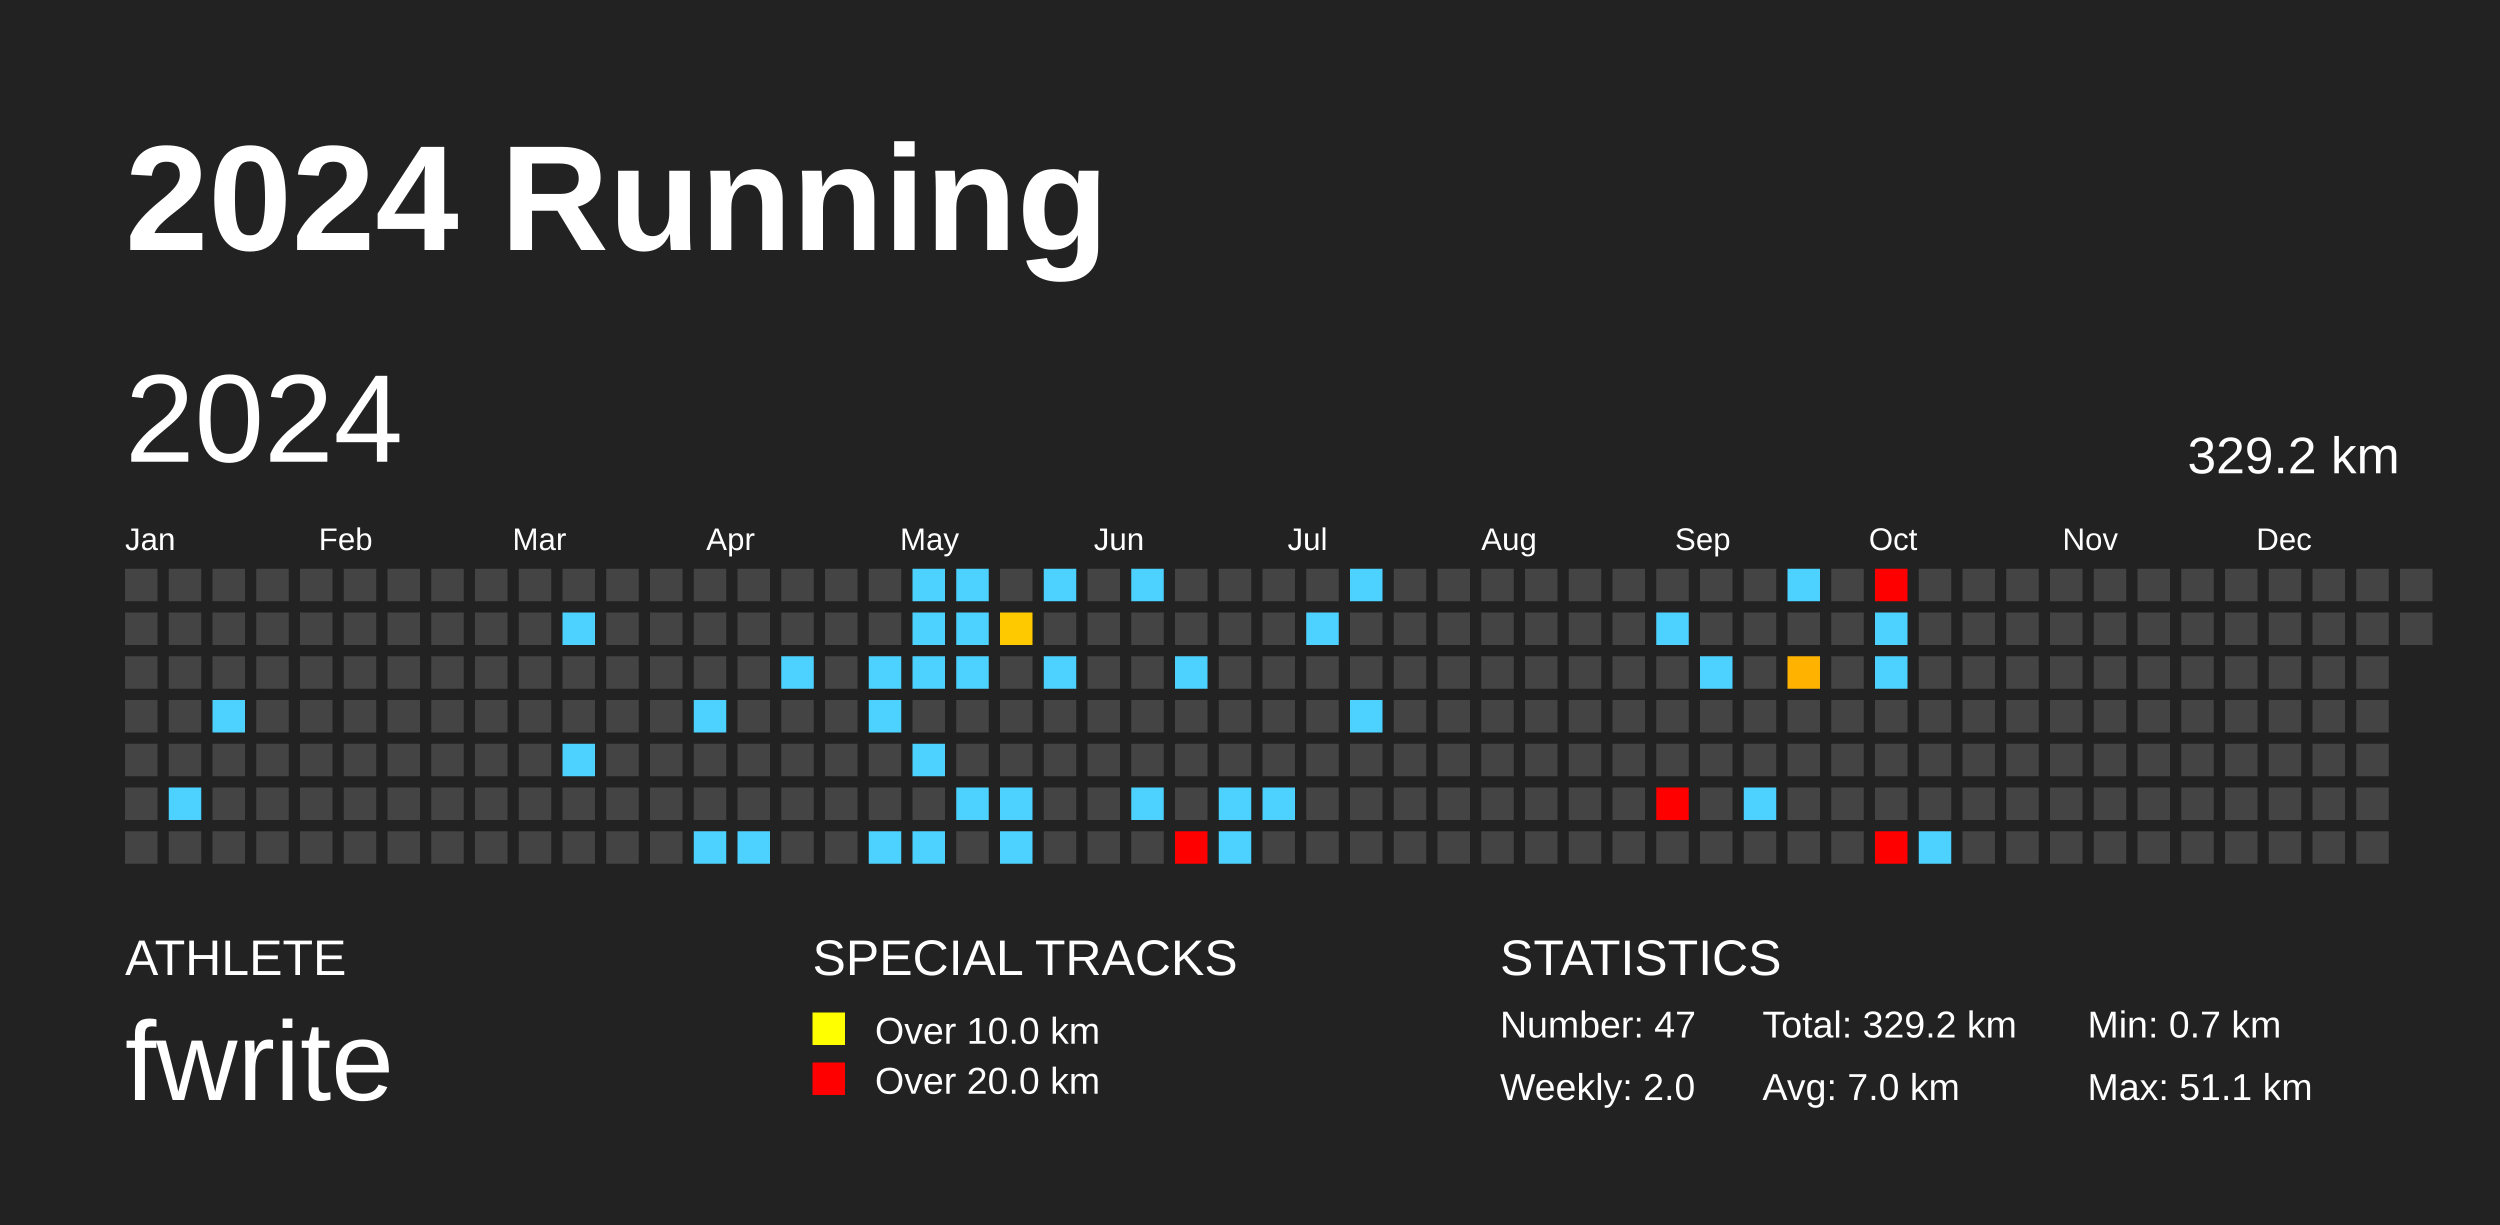
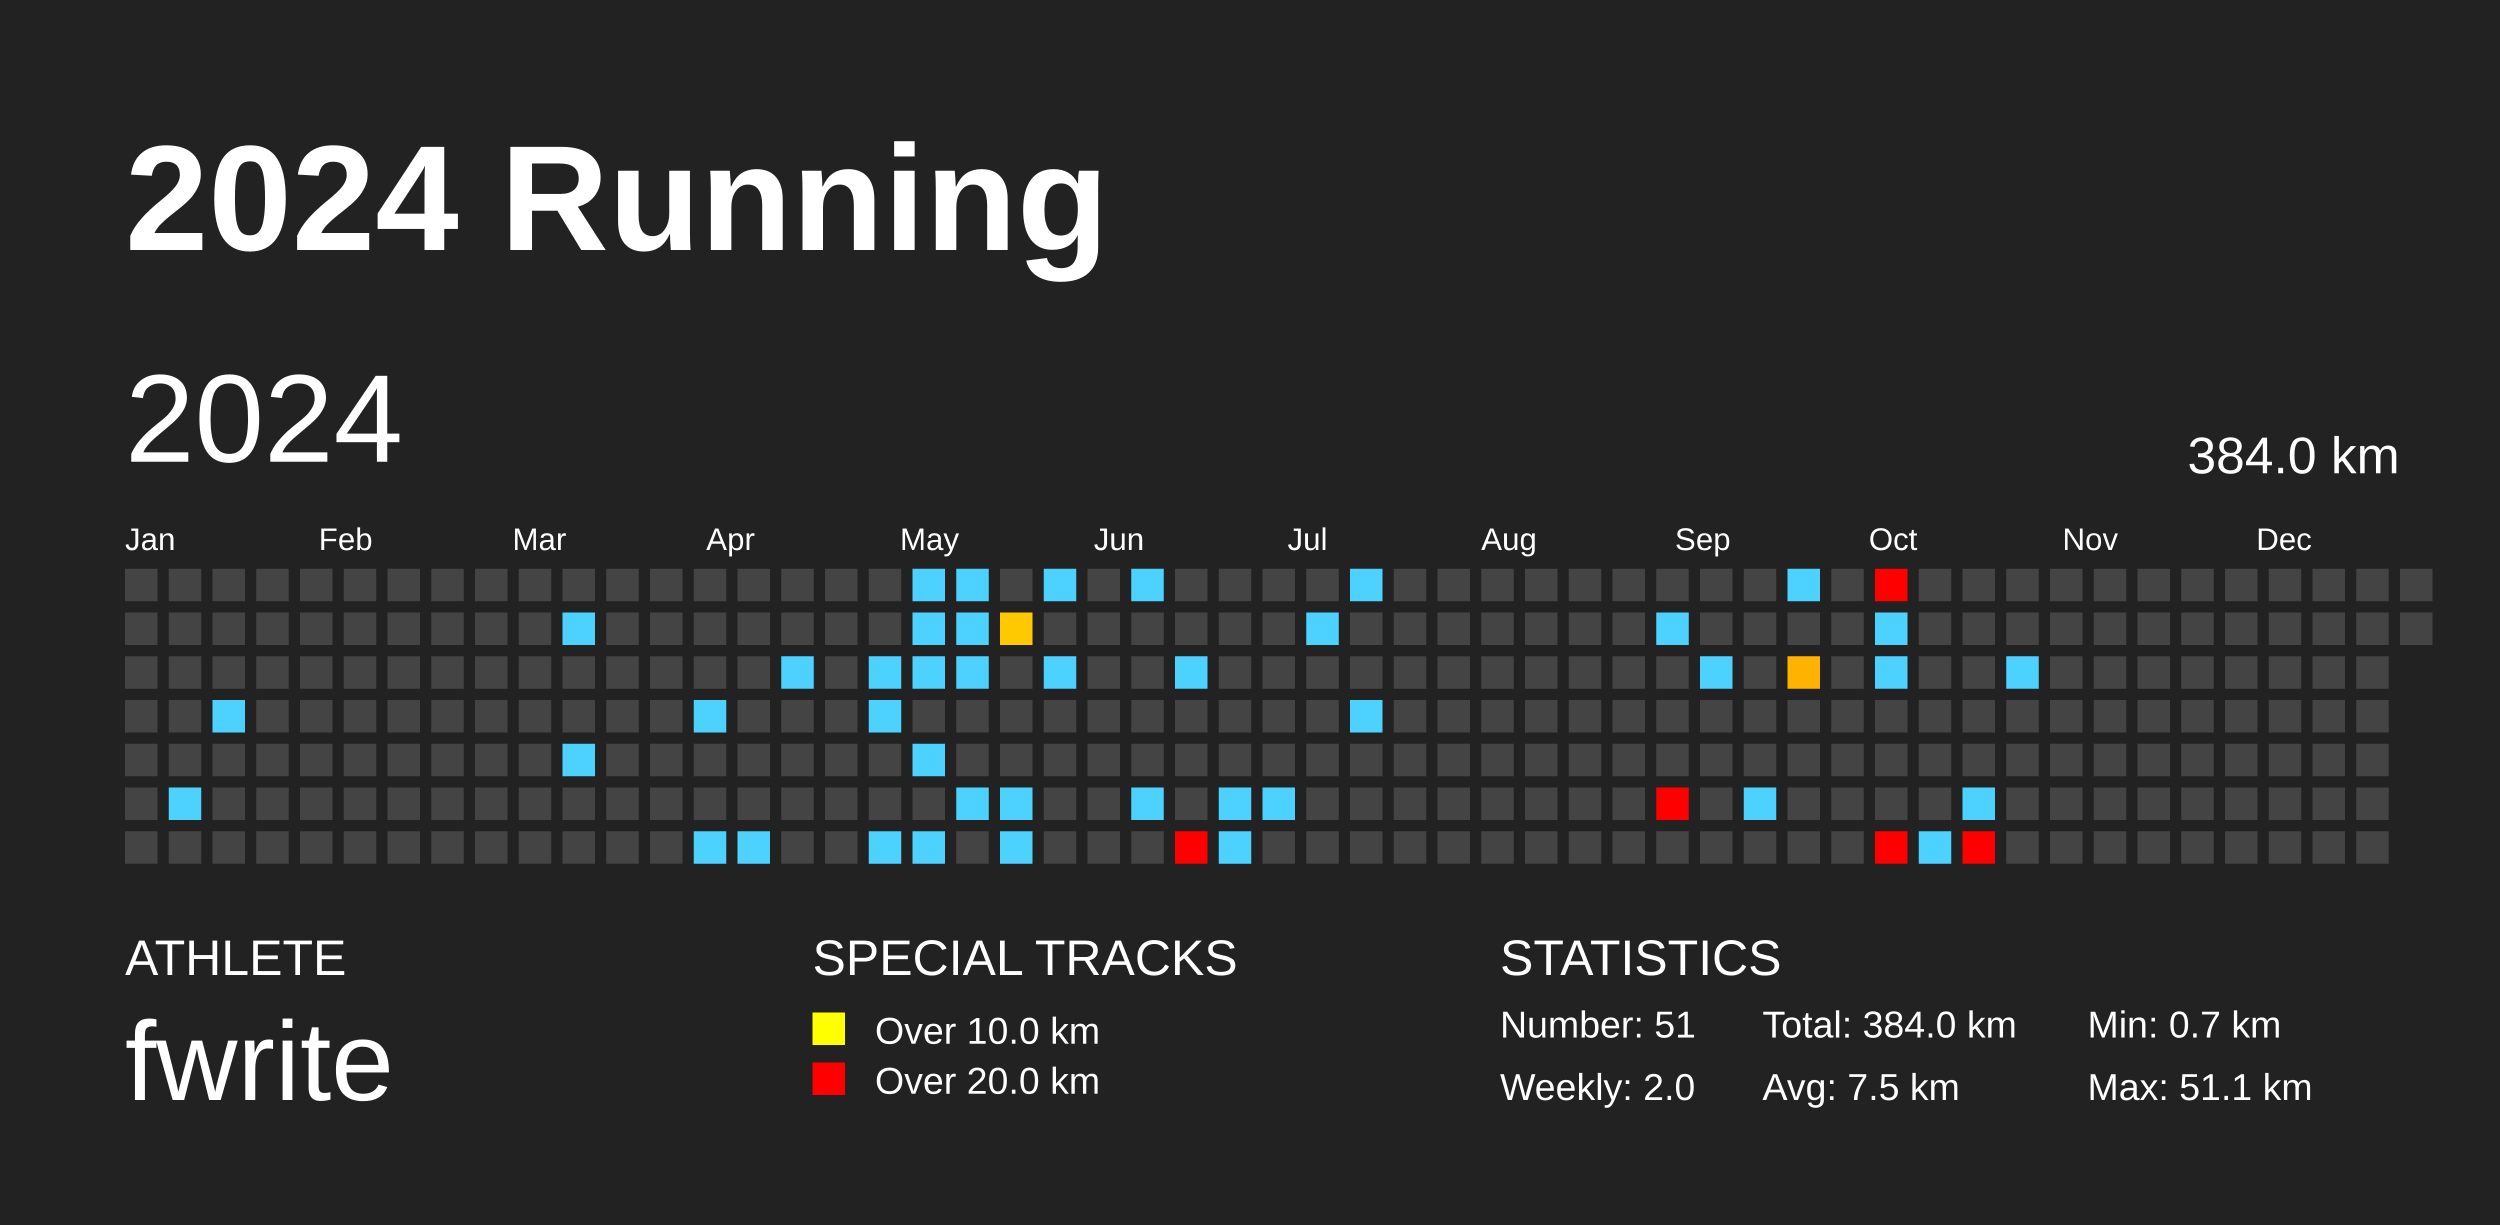
<svg xmlns="http://www.w3.org/2000/svg" baseProfile="full" height="98mm" version="1.1" viewBox="0,0,200,98" width="200mm">
  <defs />
  <rect fill="#222222" height="98" width="200" x="0" y="0" />
  <text fill="#FFFFFF" style="font-size:12px; font-family:Arial; font-weight:bold;" x="10" y="20">2024 Running</text>
  <text fill="#FFFFFF" style="font-size:4px; font-family:Arial" x="10" y="78">ATHLETE</text>
  <text fill="#FFFFFF" style="font-size:9px; font-family:Arial" x="10" y="88">fwrite</text>
  <text fill="#FFFFFF" style="font-size:4px; font-family:Arial" x="65" y="78">SPECIAL TRACKS</text>
  <rect fill="yellow" height="2.6" width="2.6" x="65" y="81" />
  <text fill="#FFFFFF" style="font-size:3px; font-family:Arial" x="70" y="83.5">Over 10.0 km</text>
  <rect fill="red" height="2.6" width="2.6" x="65" y="85" />
  <text fill="#FFFFFF" style="font-size:3px; font-family:Arial" x="70" y="87.5">Over 20.0 km</text>
  <text fill="#FFFFFF" style="font-size:4px; font-family:Arial" x="120" y="78">STATISTICS</text>
-   <text fill="#FFFFFF" style="font-size:3px; font-family:Arial" x="120" y="83">Number: 47</text>
+   <text fill="#FFFFFF" style="font-size:3px; font-family:Arial" x="120" y="83">Number: 51</text>
  <text fill="#FFFFFF" style="font-size:3px; font-family:Arial" x="120" y="88">Weekly: 2.0</text>
-   <text fill="#FFFFFF" style="font-size:3px; font-family:Arial" x="141" y="83">Total: 329.2 km</text>
-   <text fill="#FFFFFF" style="font-size:3px; font-family:Arial" x="141" y="88">Avg: 7.0 km</text>
+   <text fill="#FFFFFF" style="font-size:3px; font-family:Arial" x="141" y="83">Total: 384.0 km</text>
+   <text fill="#FFFFFF" style="font-size:3px; font-family:Arial" x="141" y="88">Avg: 7.5 km</text>
  <text fill="#FFFFFF" style="font-size:3px; font-family:Arial" x="167" y="83">Min: 0.7 km</text>
  <text fill="#FFFFFF" style="font-size:3px; font-family:Arial" x="167" y="88">Max: 51.1 km</text>
  <text dominant-baseline="hanging" fill="#FFFFFF" style="font-size:10.0px; font-family:Arial;" x="10" y="30">2024</text>
-   <text dominant-baseline="hanging" fill="#FFFFFF" style="font-size:4.125px; font-family:Arial;" x="175" y="35">329.2 km</text>
+   <text dominant-baseline="hanging" fill="#FFFFFF" style="font-size:4.125px; font-family:Arial;" x="175" y="35">384.0 km</text>
  <text fill="#FFFFFF" style="font-size:2.5px; font-family:Arial" x="10.0" y="44">Jan</text>
  <text fill="#FFFFFF" style="font-size:2.5px; font-family:Arial" x="25.5" y="44">Feb</text>
  <text fill="#FFFFFF" style="font-size:2.5px; font-family:Arial" x="41.0" y="44">Mar</text>
  <text fill="#FFFFFF" style="font-size:2.5px; font-family:Arial" x="56.5" y="44">Apr</text>
  <text fill="#FFFFFF" style="font-size:2.5px; font-family:Arial" x="72.0" y="44">May</text>
  <text fill="#FFFFFF" style="font-size:2.5px; font-family:Arial" x="87.5" y="44">Jun</text>
  <text fill="#FFFFFF" style="font-size:2.5px; font-family:Arial" x="103.0" y="44">Jul</text>
  <text fill="#FFFFFF" style="font-size:2.5px; font-family:Arial" x="118.5" y="44">Aug</text>
  <text fill="#FFFFFF" style="font-size:2.5px; font-family:Arial" x="134.0" y="44">Sep</text>
  <text fill="#FFFFFF" style="font-size:2.5px; font-family:Arial" x="149.5" y="44">Oct</text>
  <text fill="#FFFFFF" style="font-size:2.5px; font-family:Arial" x="165.0" y="44">Nov</text>
  <text fill="#FFFFFF" style="font-size:2.5px; font-family:Arial" x="180.5" y="44">Dec</text>
  <rect fill="#444444" height="2.6" width="2.6" x="10.0" y="45.5" />
  <rect fill="#444444" height="2.6" width="2.6" x="10.0" y="49.0" />
  <rect fill="#444444" height="2.6" width="2.6" x="10.0" y="52.5" />
  <rect fill="#444444" height="2.6" width="2.6" x="10.0" y="56.0" />
  <rect fill="#444444" height="2.6" width="2.6" x="10.0" y="59.5" />
  <rect fill="#444444" height="2.6" width="2.6" x="10.0" y="63.0" />
  <rect fill="#444444" height="2.6" width="2.6" x="10.0" y="66.5" />
  <rect fill="#444444" height="2.6" width="2.6" x="13.5" y="45.5" />
  <rect fill="#444444" height="2.6" width="2.6" x="13.5" y="49.0" />
  <rect fill="#444444" height="2.6" width="2.6" x="13.5" y="52.5" />
  <rect fill="#444444" height="2.6" width="2.6" x="13.5" y="56.0" />
  <rect fill="#444444" height="2.6" width="2.6" x="13.5" y="59.5" />
  <rect fill="#4dd2ff" height="2.6" width="2.6" x="13.5" y="63.0" />
  <rect fill="#444444" height="2.6" width="2.6" x="13.5" y="66.5" />
  <rect fill="#444444" height="2.6" width="2.6" x="17.0" y="45.5" />
  <rect fill="#444444" height="2.6" width="2.6" x="17.0" y="49.0" />
  <rect fill="#444444" height="2.6" width="2.6" x="17.0" y="52.5" />
  <rect fill="#4dd2ff" height="2.6" width="2.6" x="17.0" y="56.0" />
  <rect fill="#444444" height="2.6" width="2.6" x="17.0" y="59.5" />
  <rect fill="#444444" height="2.6" width="2.6" x="17.0" y="63.0" />
  <rect fill="#444444" height="2.6" width="2.6" x="17.0" y="66.5" />
  <rect fill="#444444" height="2.6" width="2.6" x="20.5" y="45.5" />
  <rect fill="#444444" height="2.6" width="2.6" x="20.5" y="49.0" />
  <rect fill="#444444" height="2.6" width="2.6" x="20.5" y="52.5" />
  <rect fill="#444444" height="2.6" width="2.6" x="20.5" y="56.0" />
  <rect fill="#444444" height="2.6" width="2.6" x="20.5" y="59.5" />
  <rect fill="#444444" height="2.6" width="2.6" x="20.5" y="63.0" />
  <rect fill="#444444" height="2.6" width="2.6" x="20.5" y="66.5" />
  <rect fill="#444444" height="2.6" width="2.6" x="24.0" y="45.5" />
  <rect fill="#444444" height="2.6" width="2.6" x="24.0" y="49.0" />
  <rect fill="#444444" height="2.6" width="2.6" x="24.0" y="52.5" />
  <rect fill="#444444" height="2.6" width="2.6" x="24.0" y="56.0" />
  <rect fill="#444444" height="2.6" width="2.6" x="24.0" y="59.5" />
  <rect fill="#444444" height="2.6" width="2.6" x="24.0" y="63.0" />
  <rect fill="#444444" height="2.6" width="2.6" x="24.0" y="66.5" />
  <rect fill="#444444" height="2.6" width="2.6" x="27.5" y="45.5" />
  <rect fill="#444444" height="2.6" width="2.6" x="27.5" y="49.0" />
  <rect fill="#444444" height="2.6" width="2.6" x="27.5" y="52.5" />
  <rect fill="#444444" height="2.6" width="2.6" x="27.5" y="56.0" />
  <rect fill="#444444" height="2.6" width="2.6" x="27.5" y="59.5" />
  <rect fill="#444444" height="2.6" width="2.6" x="27.5" y="63.0" />
  <rect fill="#444444" height="2.6" width="2.6" x="27.5" y="66.5" />
  <rect fill="#444444" height="2.6" width="2.6" x="31.0" y="45.5" />
  <rect fill="#444444" height="2.6" width="2.6" x="31.0" y="49.0" />
  <rect fill="#444444" height="2.6" width="2.6" x="31.0" y="52.5" />
  <rect fill="#444444" height="2.6" width="2.6" x="31.0" y="56.0" />
  <rect fill="#444444" height="2.6" width="2.6" x="31.0" y="59.5" />
  <rect fill="#444444" height="2.6" width="2.6" x="31.0" y="63.0" />
  <rect fill="#444444" height="2.6" width="2.6" x="31.0" y="66.5" />
  <rect fill="#444444" height="2.6" width="2.6" x="34.5" y="45.5" />
  <rect fill="#444444" height="2.6" width="2.6" x="34.5" y="49.0" />
  <rect fill="#444444" height="2.6" width="2.6" x="34.5" y="52.5" />
  <rect fill="#444444" height="2.6" width="2.6" x="34.5" y="56.0" />
  <rect fill="#444444" height="2.6" width="2.6" x="34.5" y="59.5" />
  <rect fill="#444444" height="2.6" width="2.6" x="34.5" y="63.0" />
  <rect fill="#444444" height="2.6" width="2.6" x="34.5" y="66.5" />
  <rect fill="#444444" height="2.6" width="2.6" x="38.0" y="45.5" />
  <rect fill="#444444" height="2.6" width="2.6" x="38.0" y="49.0" />
  <rect fill="#444444" height="2.6" width="2.6" x="38.0" y="52.5" />
  <rect fill="#444444" height="2.6" width="2.6" x="38.0" y="56.0" />
  <rect fill="#444444" height="2.6" width="2.6" x="38.0" y="59.5" />
  <rect fill="#444444" height="2.6" width="2.6" x="38.0" y="63.0" />
  <rect fill="#444444" height="2.6" width="2.6" x="38.0" y="66.5" />
  <rect fill="#444444" height="2.6" width="2.6" x="41.5" y="45.5" />
  <rect fill="#444444" height="2.6" width="2.6" x="41.5" y="49.0" />
  <rect fill="#444444" height="2.6" width="2.6" x="41.5" y="52.5" />
  <rect fill="#444444" height="2.6" width="2.6" x="41.5" y="56.0" />
  <rect fill="#444444" height="2.6" width="2.6" x="41.5" y="59.5" />
  <rect fill="#444444" height="2.6" width="2.6" x="41.5" y="63.0" />
  <rect fill="#444444" height="2.6" width="2.6" x="41.5" y="66.5" />
  <rect fill="#444444" height="2.6" width="2.6" x="45.0" y="45.5" />
  <rect fill="#4dd2ff" height="2.6" width="2.6" x="45.0" y="49.0" />
  <rect fill="#444444" height="2.6" width="2.6" x="45.0" y="52.5" />
  <rect fill="#444444" height="2.6" width="2.6" x="45.0" y="56.0" />
  <rect fill="#4dd2ff" height="2.6" width="2.6" x="45.0" y="59.5" />
  <rect fill="#444444" height="2.6" width="2.6" x="45.0" y="63.0" />
  <rect fill="#444444" height="2.6" width="2.6" x="45.0" y="66.5" />
  <rect fill="#444444" height="2.6" width="2.6" x="48.5" y="45.5" />
  <rect fill="#444444" height="2.6" width="2.6" x="48.5" y="49.0" />
  <rect fill="#444444" height="2.6" width="2.6" x="48.5" y="52.5" />
  <rect fill="#444444" height="2.6" width="2.6" x="48.5" y="56.0" />
  <rect fill="#444444" height="2.6" width="2.6" x="48.5" y="59.5" />
  <rect fill="#444444" height="2.6" width="2.6" x="48.5" y="63.0" />
  <rect fill="#444444" height="2.6" width="2.6" x="48.5" y="66.5" />
  <rect fill="#444444" height="2.6" width="2.6" x="52.0" y="45.5" />
  <rect fill="#444444" height="2.6" width="2.6" x="52.0" y="49.0" />
  <rect fill="#444444" height="2.6" width="2.6" x="52.0" y="52.5" />
  <rect fill="#444444" height="2.6" width="2.6" x="52.0" y="56.0" />
  <rect fill="#444444" height="2.6" width="2.6" x="52.0" y="59.5" />
  <rect fill="#444444" height="2.6" width="2.6" x="52.0" y="63.0" />
  <rect fill="#444444" height="2.6" width="2.6" x="52.0" y="66.5" />
  <rect fill="#444444" height="2.6" width="2.6" x="55.5" y="45.5" />
  <rect fill="#444444" height="2.6" width="2.6" x="55.5" y="49.0" />
  <rect fill="#444444" height="2.6" width="2.6" x="55.5" y="52.5" />
  <rect fill="#4dd2ff" height="2.6" width="2.6" x="55.5" y="56.0" />
  <rect fill="#444444" height="2.6" width="2.6" x="55.5" y="59.5" />
  <rect fill="#444444" height="2.6" width="2.6" x="55.5" y="63.0" />
  <rect fill="#4dd2ff" height="2.6" width="2.6" x="55.5" y="66.5" />
  <rect fill="#444444" height="2.6" width="2.6" x="59.0" y="45.5" />
  <rect fill="#444444" height="2.6" width="2.6" x="59.0" y="49.0" />
  <rect fill="#444444" height="2.6" width="2.6" x="59.0" y="52.5" />
  <rect fill="#444444" height="2.6" width="2.6" x="59.0" y="56.0" />
  <rect fill="#444444" height="2.6" width="2.6" x="59.0" y="59.5" />
  <rect fill="#444444" height="2.6" width="2.6" x="59.0" y="63.0" />
  <rect fill="#4dd2ff" height="2.6" width="2.6" x="59.0" y="66.5" />
  <rect fill="#444444" height="2.6" width="2.6" x="62.5" y="45.5" />
  <rect fill="#444444" height="2.6" width="2.6" x="62.5" y="49.0" />
  <rect fill="#4dd2ff" height="2.6" width="2.6" x="62.5" y="52.5" />
  <rect fill="#444444" height="2.6" width="2.6" x="62.5" y="56.0" />
  <rect fill="#444444" height="2.6" width="2.6" x="62.5" y="59.5" />
  <rect fill="#444444" height="2.6" width="2.6" x="62.5" y="63.0" />
  <rect fill="#444444" height="2.6" width="2.6" x="62.5" y="66.5" />
  <rect fill="#444444" height="2.6" width="2.6" x="66.0" y="45.5" />
  <rect fill="#444444" height="2.6" width="2.6" x="66.0" y="49.0" />
  <rect fill="#444444" height="2.6" width="2.6" x="66.0" y="52.5" />
  <rect fill="#444444" height="2.6" width="2.6" x="66.0" y="56.0" />
  <rect fill="#444444" height="2.6" width="2.6" x="66.0" y="59.5" />
  <rect fill="#444444" height="2.6" width="2.6" x="66.0" y="63.0" />
  <rect fill="#444444" height="2.6" width="2.6" x="66.0" y="66.5" />
  <rect fill="#444444" height="2.6" width="2.6" x="69.5" y="45.5" />
  <rect fill="#444444" height="2.6" width="2.6" x="69.5" y="49.0" />
  <rect fill="#4dd2ff" height="2.6" width="2.6" x="69.5" y="52.5" />
  <rect fill="#4dd2ff" height="2.6" width="2.6" x="69.5" y="56.0" />
  <rect fill="#444444" height="2.6" width="2.6" x="69.5" y="59.5" />
  <rect fill="#444444" height="2.6" width="2.6" x="69.5" y="63.0" />
  <rect fill="#4dd2ff" height="2.6" width="2.6" x="69.5" y="66.5" />
  <rect fill="#4dd2ff" height="2.6" width="2.6" x="73.0" y="45.5" />
  <rect fill="#4dd2ff" height="2.6" width="2.6" x="73.0" y="49.0" />
  <rect fill="#4dd2ff" height="2.6" width="2.6" x="73.0" y="52.5" />
  <rect fill="#444444" height="2.6" width="2.6" x="73.0" y="56.0" />
  <rect fill="#4dd2ff" height="2.6" width="2.6" x="73.0" y="59.5" />
  <rect fill="#444444" height="2.6" width="2.6" x="73.0" y="63.0" />
  <rect fill="#4dd2ff" height="2.6" width="2.6" x="73.0" y="66.5" />
  <rect fill="#4dd2ff" height="2.6" width="2.6" x="76.5" y="45.5" />
  <rect fill="#4dd2ff" height="2.6" width="2.6" x="76.5" y="49.0" />
  <rect fill="#4dd2ff" height="2.6" width="2.6" x="76.5" y="52.5" />
  <rect fill="#444444" height="2.6" width="2.6" x="76.5" y="56.0" />
  <rect fill="#444444" height="2.6" width="2.6" x="76.5" y="59.5" />
  <rect fill="#4dd2ff" height="2.6" width="2.6" x="76.5" y="63.0" />
  <rect fill="#444444" height="2.6" width="2.6" x="76.5" y="66.5" />
  <rect fill="#444444" height="2.6" width="2.6" x="80.0" y="45.5" />
  <rect fill="#ffc900" height="2.6" width="2.6" x="80.0" y="49.0" />
  <rect fill="#444444" height="2.6" width="2.6" x="80.0" y="52.5" />
  <rect fill="#444444" height="2.6" width="2.6" x="80.0" y="56.0" />
  <rect fill="#444444" height="2.6" width="2.6" x="80.0" y="59.5" />
  <rect fill="#4dd2ff" height="2.6" width="2.6" x="80.0" y="63.0" />
  <rect fill="#4dd2ff" height="2.6" width="2.6" x="80.0" y="66.5" />
  <rect fill="#4dd2ff" height="2.6" width="2.6" x="83.5" y="45.5" />
  <rect fill="#444444" height="2.6" width="2.6" x="83.5" y="49.0" />
  <rect fill="#4dd2ff" height="2.6" width="2.6" x="83.5" y="52.5" />
  <rect fill="#444444" height="2.6" width="2.6" x="83.5" y="56.0" />
  <rect fill="#444444" height="2.6" width="2.6" x="83.5" y="59.5" />
  <rect fill="#444444" height="2.6" width="2.6" x="83.5" y="63.0" />
  <rect fill="#444444" height="2.6" width="2.6" x="83.5" y="66.5" />
  <rect fill="#444444" height="2.6" width="2.6" x="87.0" y="45.5" />
  <rect fill="#444444" height="2.6" width="2.6" x="87.0" y="49.0" />
  <rect fill="#444444" height="2.6" width="2.6" x="87.0" y="52.5" />
  <rect fill="#444444" height="2.6" width="2.6" x="87.0" y="56.0" />
  <rect fill="#444444" height="2.6" width="2.6" x="87.0" y="59.5" />
  <rect fill="#444444" height="2.6" width="2.6" x="87.0" y="63.0" />
  <rect fill="#444444" height="2.6" width="2.6" x="87.0" y="66.5" />
  <rect fill="#4dd2ff" height="2.6" width="2.6" x="90.5" y="45.5" />
  <rect fill="#444444" height="2.6" width="2.6" x="90.5" y="49.0" />
  <rect fill="#444444" height="2.6" width="2.6" x="90.5" y="52.5" />
  <rect fill="#444444" height="2.6" width="2.6" x="90.5" y="56.0" />
  <rect fill="#444444" height="2.6" width="2.6" x="90.5" y="59.5" />
  <rect fill="#4dd2ff" height="2.6" width="2.6" x="90.5" y="63.0" />
  <rect fill="#444444" height="2.6" width="2.6" x="90.5" y="66.5" />
  <rect fill="#444444" height="2.6" width="2.6" x="94.0" y="45.5" />
  <rect fill="#444444" height="2.6" width="2.6" x="94.0" y="49.0" />
  <rect fill="#4dd2ff" height="2.6" width="2.6" x="94.0" y="52.5" />
  <rect fill="#444444" height="2.6" width="2.6" x="94.0" y="56.0" />
  <rect fill="#444444" height="2.6" width="2.6" x="94.0" y="59.5" />
  <rect fill="#444444" height="2.6" width="2.6" x="94.0" y="63.0" />
  <rect fill="red" height="2.6" width="2.6" x="94.0" y="66.5" />
  <rect fill="#444444" height="2.6" width="2.6" x="97.5" y="45.5" />
  <rect fill="#444444" height="2.6" width="2.6" x="97.5" y="49.0" />
  <rect fill="#444444" height="2.6" width="2.6" x="97.5" y="52.5" />
  <rect fill="#444444" height="2.6" width="2.6" x="97.5" y="56.0" />
  <rect fill="#444444" height="2.6" width="2.6" x="97.5" y="59.5" />
  <rect fill="#4dd2ff" height="2.6" width="2.6" x="97.5" y="63.0" />
  <rect fill="#4dd2ff" height="2.6" width="2.6" x="97.5" y="66.5" />
  <rect fill="#444444" height="2.6" width="2.6" x="101.0" y="45.5" />
  <rect fill="#444444" height="2.6" width="2.6" x="101.0" y="49.0" />
  <rect fill="#444444" height="2.6" width="2.6" x="101.0" y="52.5" />
  <rect fill="#444444" height="2.6" width="2.6" x="101.0" y="56.0" />
  <rect fill="#444444" height="2.6" width="2.6" x="101.0" y="59.5" />
  <rect fill="#4dd2ff" height="2.6" width="2.6" x="101.0" y="63.0" />
  <rect fill="#444444" height="2.6" width="2.6" x="101.0" y="66.5" />
  <rect fill="#444444" height="2.6" width="2.6" x="104.5" y="45.5" />
  <rect fill="#4dd2ff" height="2.6" width="2.6" x="104.5" y="49.0" />
  <rect fill="#444444" height="2.6" width="2.6" x="104.5" y="52.5" />
  <rect fill="#444444" height="2.6" width="2.6" x="104.5" y="56.0" />
  <rect fill="#444444" height="2.6" width="2.6" x="104.5" y="59.5" />
  <rect fill="#444444" height="2.6" width="2.6" x="104.5" y="63.0" />
  <rect fill="#444444" height="2.6" width="2.6" x="104.5" y="66.5" />
  <rect fill="#4dd2ff" height="2.6" width="2.6" x="108.0" y="45.5" />
  <rect fill="#444444" height="2.6" width="2.6" x="108.0" y="49.0" />
  <rect fill="#444444" height="2.6" width="2.6" x="108.0" y="52.5" />
  <rect fill="#4dd2ff" height="2.6" width="2.6" x="108.0" y="56.0" />
  <rect fill="#444444" height="2.6" width="2.6" x="108.0" y="59.5" />
  <rect fill="#444444" height="2.6" width="2.6" x="108.0" y="63.0" />
  <rect fill="#444444" height="2.6" width="2.6" x="108.0" y="66.5" />
  <rect fill="#444444" height="2.6" width="2.6" x="111.5" y="45.5" />
  <rect fill="#444444" height="2.6" width="2.6" x="111.5" y="49.0" />
  <rect fill="#444444" height="2.6" width="2.6" x="111.5" y="52.5" />
  <rect fill="#444444" height="2.6" width="2.6" x="111.5" y="56.0" />
  <rect fill="#444444" height="2.6" width="2.6" x="111.5" y="59.5" />
  <rect fill="#444444" height="2.6" width="2.6" x="111.5" y="63.0" />
  <rect fill="#444444" height="2.6" width="2.6" x="111.5" y="66.5" />
  <rect fill="#444444" height="2.6" width="2.6" x="115.0" y="45.5" />
  <rect fill="#444444" height="2.6" width="2.6" x="115.0" y="49.0" />
  <rect fill="#444444" height="2.6" width="2.6" x="115.0" y="52.5" />
  <rect fill="#444444" height="2.6" width="2.6" x="115.0" y="56.0" />
  <rect fill="#444444" height="2.6" width="2.6" x="115.0" y="59.5" />
  <rect fill="#444444" height="2.6" width="2.6" x="115.0" y="63.0" />
  <rect fill="#444444" height="2.6" width="2.6" x="115.0" y="66.5" />
  <rect fill="#444444" height="2.6" width="2.6" x="118.5" y="45.5" />
  <rect fill="#444444" height="2.6" width="2.6" x="118.5" y="49.0" />
  <rect fill="#444444" height="2.6" width="2.6" x="118.5" y="52.5" />
  <rect fill="#444444" height="2.6" width="2.6" x="118.5" y="56.0" />
  <rect fill="#444444" height="2.6" width="2.6" x="118.5" y="59.5" />
  <rect fill="#444444" height="2.6" width="2.6" x="118.5" y="63.0" />
  <rect fill="#444444" height="2.6" width="2.6" x="118.5" y="66.5" />
  <rect fill="#444444" height="2.6" width="2.6" x="122.0" y="45.5" />
  <rect fill="#444444" height="2.6" width="2.6" x="122.0" y="49.0" />
  <rect fill="#444444" height="2.6" width="2.6" x="122.0" y="52.5" />
  <rect fill="#444444" height="2.6" width="2.6" x="122.0" y="56.0" />
  <rect fill="#444444" height="2.6" width="2.6" x="122.0" y="59.5" />
  <rect fill="#444444" height="2.6" width="2.6" x="122.0" y="63.0" />
  <rect fill="#444444" height="2.6" width="2.6" x="122.0" y="66.5" />
  <rect fill="#444444" height="2.6" width="2.6" x="125.5" y="45.5" />
  <rect fill="#444444" height="2.6" width="2.6" x="125.5" y="49.0" />
  <rect fill="#444444" height="2.6" width="2.6" x="125.5" y="52.5" />
  <rect fill="#444444" height="2.6" width="2.6" x="125.5" y="56.0" />
  <rect fill="#444444" height="2.6" width="2.6" x="125.5" y="59.5" />
  <rect fill="#444444" height="2.6" width="2.6" x="125.5" y="63.0" />
  <rect fill="#444444" height="2.6" width="2.6" x="125.5" y="66.5" />
  <rect fill="#444444" height="2.6" width="2.6" x="129.0" y="45.5" />
  <rect fill="#444444" height="2.6" width="2.6" x="129.0" y="49.0" />
  <rect fill="#444444" height="2.6" width="2.6" x="129.0" y="52.5" />
  <rect fill="#444444" height="2.6" width="2.6" x="129.0" y="56.0" />
  <rect fill="#444444" height="2.6" width="2.6" x="129.0" y="59.5" />
  <rect fill="#444444" height="2.6" width="2.6" x="129.0" y="63.0" />
  <rect fill="#444444" height="2.6" width="2.6" x="129.0" y="66.5" />
  <rect fill="#444444" height="2.6" width="2.6" x="132.5" y="45.5" />
  <rect fill="#4dd2ff" height="2.6" width="2.6" x="132.5" y="49.0" />
  <rect fill="#444444" height="2.6" width="2.6" x="132.5" y="52.5" />
  <rect fill="#444444" height="2.6" width="2.6" x="132.5" y="56.0" />
  <rect fill="#444444" height="2.6" width="2.6" x="132.5" y="59.5" />
  <rect fill="red" height="2.6" width="2.6" x="132.5" y="63.0" />
  <rect fill="#444444" height="2.6" width="2.6" x="132.5" y="66.5" />
  <rect fill="#444444" height="2.6" width="2.6" x="136.0" y="45.5" />
  <rect fill="#444444" height="2.6" width="2.6" x="136.0" y="49.0" />
  <rect fill="#4dd2ff" height="2.6" width="2.6" x="136.0" y="52.5" />
  <rect fill="#444444" height="2.6" width="2.6" x="136.0" y="56.0" />
  <rect fill="#444444" height="2.6" width="2.6" x="136.0" y="59.5" />
  <rect fill="#444444" height="2.6" width="2.6" x="136.0" y="63.0" />
  <rect fill="#444444" height="2.6" width="2.6" x="136.0" y="66.5" />
  <rect fill="#444444" height="2.6" width="2.6" x="139.5" y="45.5" />
  <rect fill="#444444" height="2.6" width="2.6" x="139.5" y="49.0" />
  <rect fill="#444444" height="2.6" width="2.6" x="139.5" y="52.5" />
  <rect fill="#444444" height="2.6" width="2.6" x="139.5" y="56.0" />
  <rect fill="#444444" height="2.6" width="2.6" x="139.5" y="59.5" />
  <rect fill="#4dd2ff" height="2.6" width="2.6" x="139.5" y="63.0" />
  <rect fill="#444444" height="2.6" width="2.6" x="139.5" y="66.5" />
  <rect fill="#4dd2ff" height="2.6" width="2.6" x="143.0" y="45.5" />
  <rect fill="#444444" height="2.6" width="2.6" x="143.0" y="49.0" />
  <rect fill="#ffb300" height="2.6" width="2.6" x="143.0" y="52.5" />
  <rect fill="#444444" height="2.6" width="2.6" x="143.0" y="56.0" />
  <rect fill="#444444" height="2.6" width="2.6" x="143.0" y="59.5" />
  <rect fill="#444444" height="2.6" width="2.6" x="143.0" y="63.0" />
  <rect fill="#444444" height="2.6" width="2.6" x="143.0" y="66.5" />
  <rect fill="#444444" height="2.6" width="2.6" x="146.5" y="45.5" />
  <rect fill="#444444" height="2.6" width="2.6" x="146.5" y="49.0" />
  <rect fill="#444444" height="2.6" width="2.6" x="146.5" y="52.5" />
  <rect fill="#444444" height="2.6" width="2.6" x="146.5" y="56.0" />
  <rect fill="#444444" height="2.6" width="2.6" x="146.5" y="59.5" />
  <rect fill="#444444" height="2.6" width="2.6" x="146.5" y="63.0" />
  <rect fill="#444444" height="2.6" width="2.6" x="146.5" y="66.5" />
  <rect fill="red" height="2.6" width="2.6" x="150.0" y="45.5" />
  <rect fill="#4dd2ff" height="2.6" width="2.6" x="150.0" y="49.0" />
  <rect fill="#4dd2ff" height="2.6" width="2.6" x="150.0" y="52.5" />
  <rect fill="#444444" height="2.6" width="2.6" x="150.0" y="56.0" />
  <rect fill="#444444" height="2.6" width="2.6" x="150.0" y="59.5" />
  <rect fill="#444444" height="2.6" width="2.6" x="150.0" y="63.0" />
  <rect fill="red" height="2.6" width="2.6" x="150.0" y="66.5" />
  <rect fill="#444444" height="2.6" width="2.6" x="153.5" y="45.5" />
  <rect fill="#444444" height="2.6" width="2.6" x="153.5" y="49.0" />
  <rect fill="#444444" height="2.6" width="2.6" x="153.5" y="52.5" />
  <rect fill="#444444" height="2.6" width="2.6" x="153.5" y="56.0" />
  <rect fill="#444444" height="2.6" width="2.6" x="153.5" y="59.5" />
  <rect fill="#444444" height="2.6" width="2.6" x="153.5" y="63.0" />
  <rect fill="#4dd2ff" height="2.6" width="2.6" x="153.5" y="66.5" />
  <rect fill="#444444" height="2.6" width="2.6" x="157.0" y="45.5" />
  <rect fill="#444444" height="2.6" width="2.6" x="157.0" y="49.0" />
  <rect fill="#444444" height="2.6" width="2.6" x="157.0" y="52.5" />
  <rect fill="#444444" height="2.6" width="2.6" x="157.0" y="56.0" />
  <rect fill="#444444" height="2.6" width="2.6" x="157.0" y="59.5" />
-   <rect fill="#444444" height="2.6" width="2.6" x="157.0" y="63.0" />
-   <rect fill="#444444" height="2.6" width="2.6" x="157.0" y="66.5" />
+   <rect fill="#4dd2ff" height="2.6" width="2.6" x="157.0" y="63.0" />
+   <rect fill="red" height="2.6" width="2.6" x="157.0" y="66.5" />
  <rect fill="#444444" height="2.6" width="2.6" x="160.5" y="45.5" />
  <rect fill="#444444" height="2.6" width="2.6" x="160.5" y="49.0" />
-   <rect fill="#444444" height="2.6" width="2.6" x="160.5" y="52.5" />
+   <rect fill="#4dd2ff" height="2.6" width="2.6" x="160.5" y="52.5" />
  <rect fill="#444444" height="2.6" width="2.6" x="160.5" y="56.0" />
  <rect fill="#444444" height="2.6" width="2.6" x="160.5" y="59.5" />
  <rect fill="#444444" height="2.6" width="2.6" x="160.5" y="63.0" />
  <rect fill="#444444" height="2.6" width="2.6" x="160.5" y="66.5" />
  <rect fill="#444444" height="2.6" width="2.6" x="164.0" y="45.5" />
  <rect fill="#444444" height="2.6" width="2.6" x="164.0" y="49.0" />
  <rect fill="#444444" height="2.6" width="2.6" x="164.0" y="52.5" />
  <rect fill="#444444" height="2.6" width="2.6" x="164.0" y="56.0" />
  <rect fill="#444444" height="2.6" width="2.6" x="164.0" y="59.5" />
  <rect fill="#444444" height="2.6" width="2.6" x="164.0" y="63.0" />
  <rect fill="#444444" height="2.6" width="2.6" x="164.0" y="66.5" />
  <rect fill="#444444" height="2.6" width="2.6" x="167.5" y="45.5" />
  <rect fill="#444444" height="2.6" width="2.6" x="167.5" y="49.0" />
  <rect fill="#444444" height="2.6" width="2.6" x="167.5" y="52.5" />
  <rect fill="#444444" height="2.6" width="2.6" x="167.5" y="56.0" />
  <rect fill="#444444" height="2.6" width="2.6" x="167.5" y="59.5" />
  <rect fill="#444444" height="2.6" width="2.6" x="167.5" y="63.0" />
  <rect fill="#444444" height="2.6" width="2.6" x="167.5" y="66.5" />
  <rect fill="#444444" height="2.6" width="2.6" x="171.0" y="45.5" />
  <rect fill="#444444" height="2.6" width="2.6" x="171.0" y="49.0" />
  <rect fill="#444444" height="2.6" width="2.6" x="171.0" y="52.5" />
  <rect fill="#444444" height="2.6" width="2.6" x="171.0" y="56.0" />
  <rect fill="#444444" height="2.6" width="2.6" x="171.0" y="59.5" />
  <rect fill="#444444" height="2.6" width="2.6" x="171.0" y="63.0" />
  <rect fill="#444444" height="2.6" width="2.6" x="171.0" y="66.5" />
  <rect fill="#444444" height="2.6" width="2.6" x="174.5" y="45.5" />
  <rect fill="#444444" height="2.6" width="2.6" x="174.5" y="49.0" />
  <rect fill="#444444" height="2.6" width="2.6" x="174.5" y="52.5" />
  <rect fill="#444444" height="2.6" width="2.6" x="174.5" y="56.0" />
  <rect fill="#444444" height="2.6" width="2.6" x="174.5" y="59.5" />
  <rect fill="#444444" height="2.6" width="2.6" x="174.5" y="63.0" />
  <rect fill="#444444" height="2.6" width="2.6" x="174.5" y="66.5" />
  <rect fill="#444444" height="2.6" width="2.6" x="178.0" y="45.5" />
  <rect fill="#444444" height="2.6" width="2.6" x="178.0" y="49.0" />
  <rect fill="#444444" height="2.6" width="2.6" x="178.0" y="52.5" />
  <rect fill="#444444" height="2.6" width="2.6" x="178.0" y="56.0" />
  <rect fill="#444444" height="2.6" width="2.6" x="178.0" y="59.5" />
  <rect fill="#444444" height="2.6" width="2.6" x="178.0" y="63.0" />
  <rect fill="#444444" height="2.6" width="2.6" x="178.0" y="66.5" />
  <rect fill="#444444" height="2.6" width="2.6" x="181.5" y="45.5" />
  <rect fill="#444444" height="2.6" width="2.6" x="181.5" y="49.0" />
  <rect fill="#444444" height="2.6" width="2.6" x="181.5" y="52.5" />
  <rect fill="#444444" height="2.6" width="2.6" x="181.5" y="56.0" />
  <rect fill="#444444" height="2.6" width="2.6" x="181.5" y="59.5" />
  <rect fill="#444444" height="2.6" width="2.6" x="181.5" y="63.0" />
  <rect fill="#444444" height="2.6" width="2.6" x="181.5" y="66.5" />
  <rect fill="#444444" height="2.6" width="2.6" x="185.0" y="45.5" />
  <rect fill="#444444" height="2.6" width="2.6" x="185.0" y="49.0" />
  <rect fill="#444444" height="2.6" width="2.6" x="185.0" y="52.5" />
  <rect fill="#444444" height="2.6" width="2.6" x="185.0" y="56.0" />
  <rect fill="#444444" height="2.6" width="2.6" x="185.0" y="59.5" />
  <rect fill="#444444" height="2.6" width="2.6" x="185.0" y="63.0" />
  <rect fill="#444444" height="2.6" width="2.6" x="185.0" y="66.5" />
  <rect fill="#444444" height="2.6" width="2.6" x="188.5" y="45.5" />
  <rect fill="#444444" height="2.6" width="2.6" x="188.5" y="49.0" />
  <rect fill="#444444" height="2.6" width="2.6" x="188.5" y="52.5" />
  <rect fill="#444444" height="2.6" width="2.6" x="188.5" y="56.0" />
  <rect fill="#444444" height="2.6" width="2.6" x="188.5" y="59.5" />
  <rect fill="#444444" height="2.6" width="2.6" x="188.5" y="63.0" />
  <rect fill="#444444" height="2.6" width="2.6" x="188.5" y="66.5" />
  <rect fill="#444444" height="2.6" width="2.6" x="192.0" y="45.5" />
  <rect fill="#444444" height="2.6" width="2.6" x="192.0" y="49.0" />
</svg>
